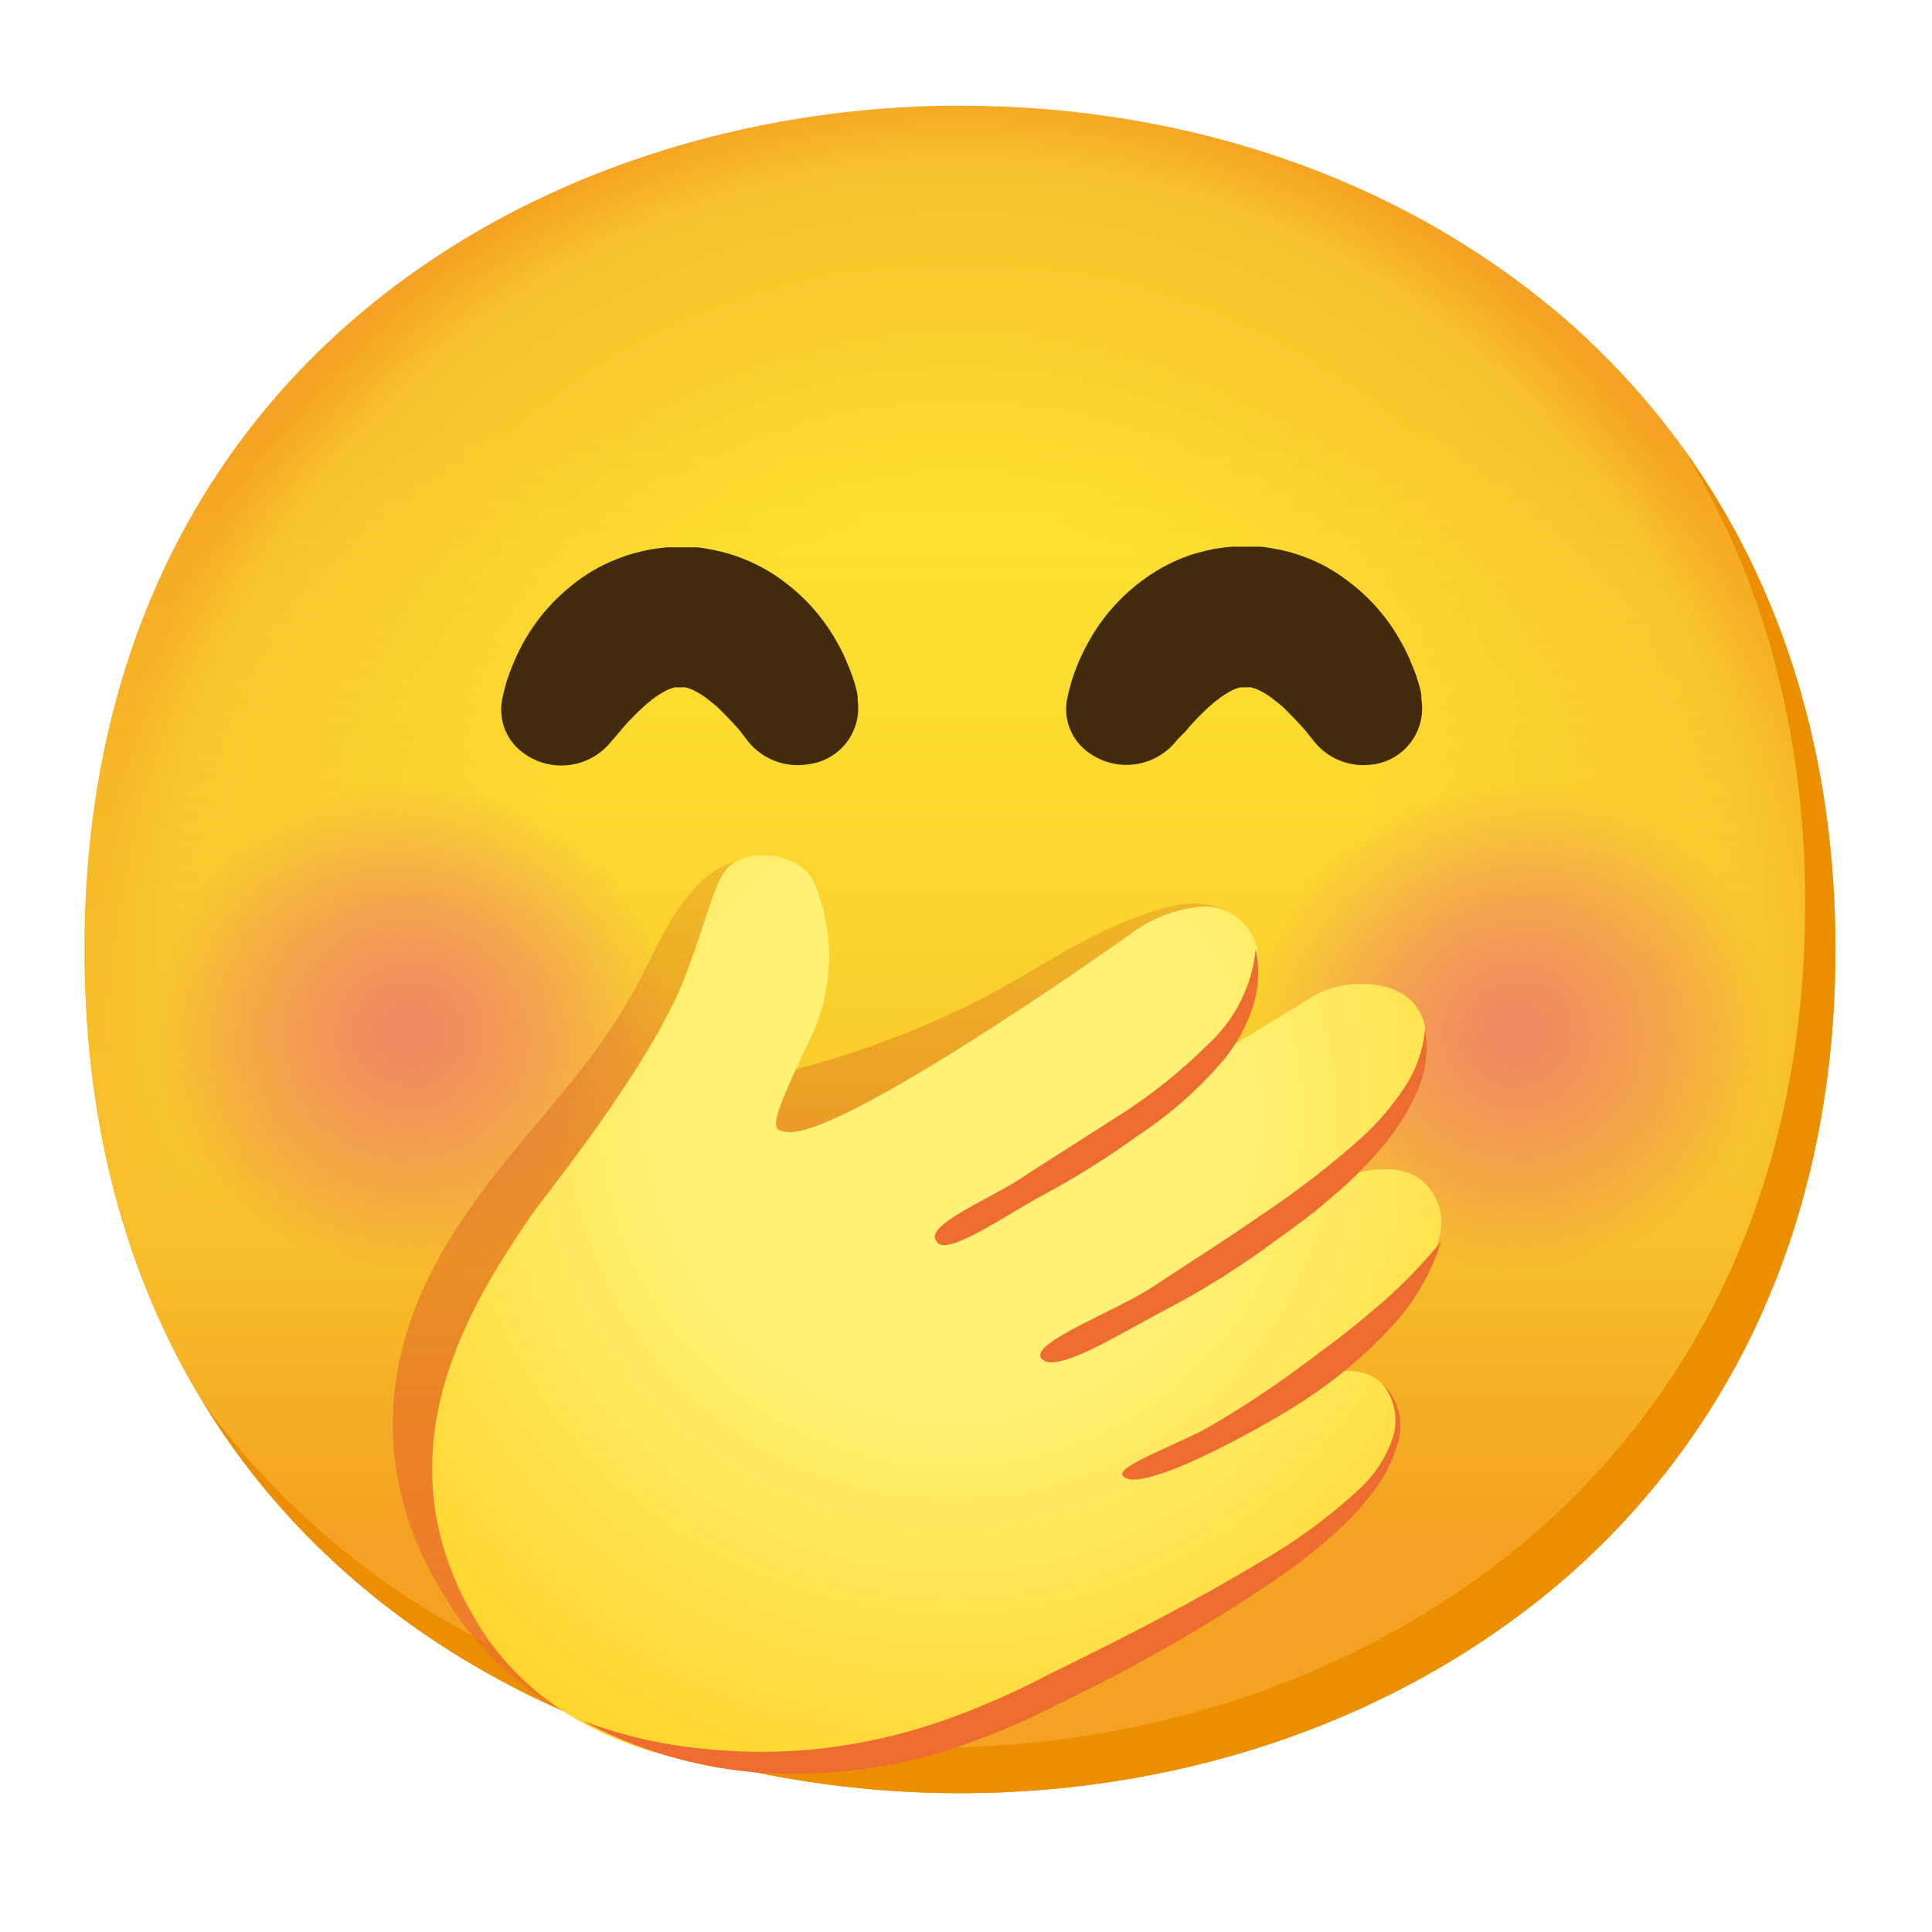
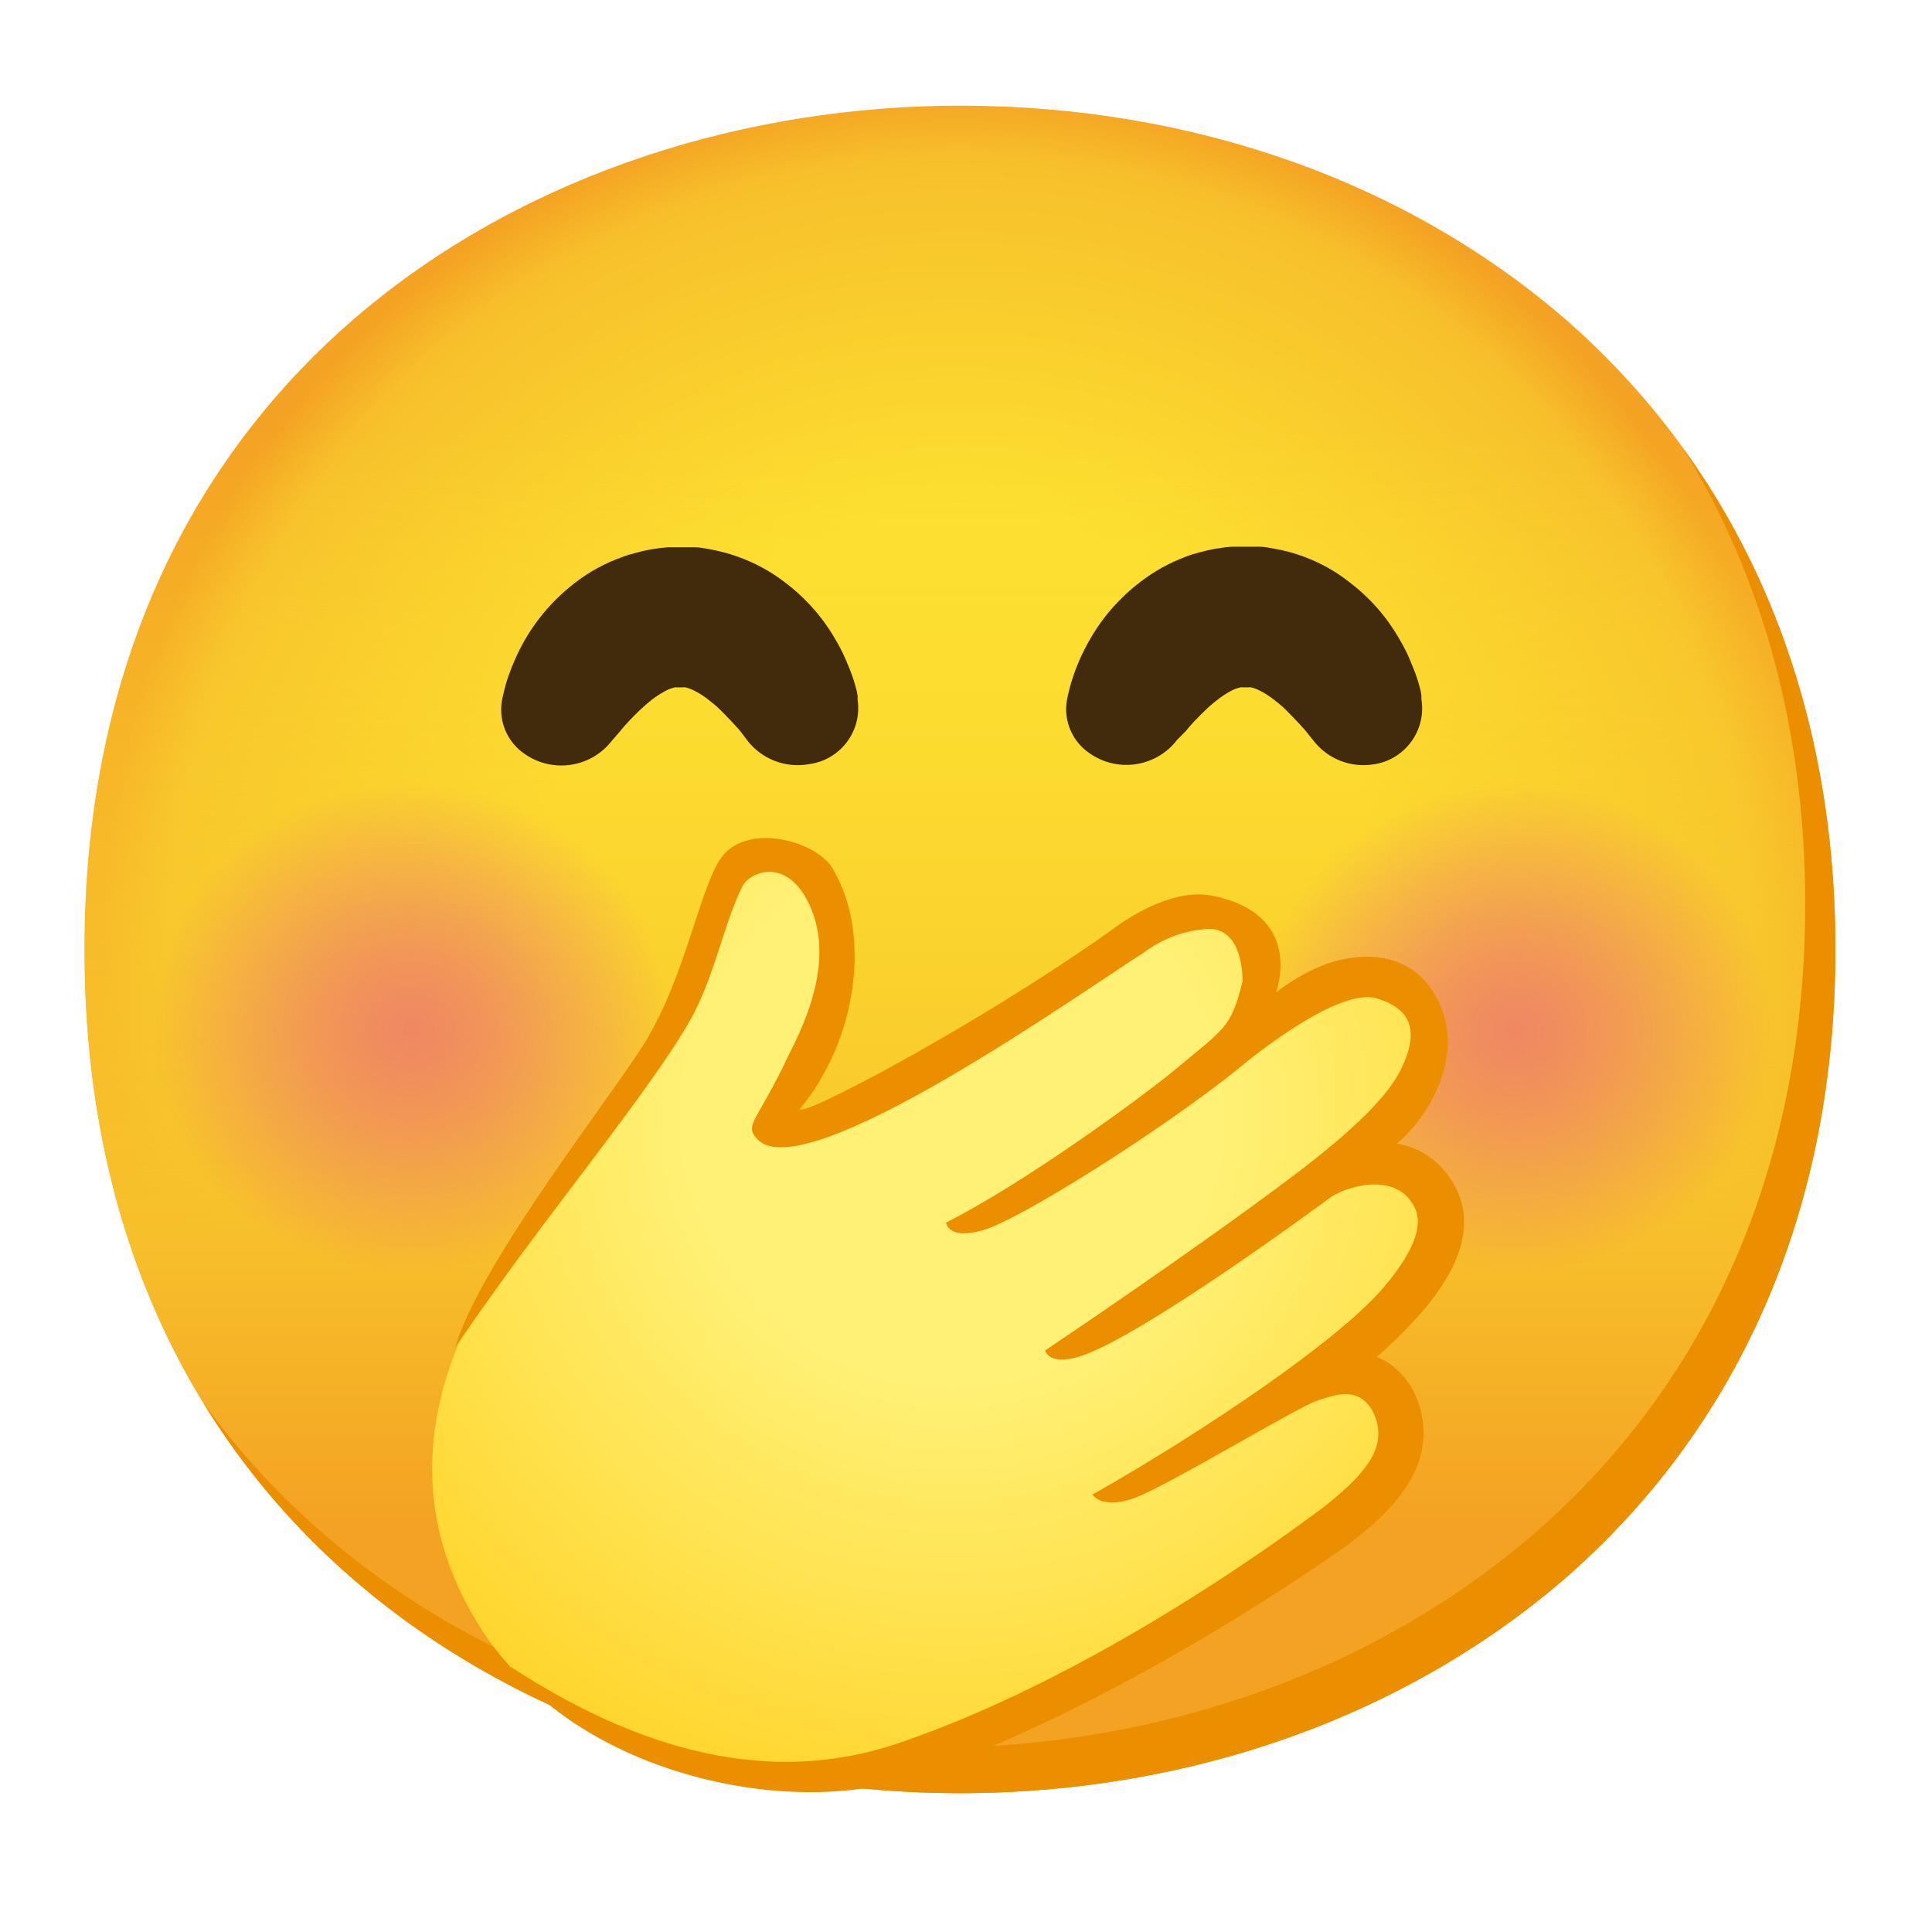
<svg xmlns="http://www.w3.org/2000/svg" version="1.1" id="Layer_1" x="0px" y="0px" viewBox="0 0 128 128" style="enable-background:new 0 0 128 128;" xml:space="preserve">
-   <g id="gold">
+   <g>
    <radialGradient id="face_1_" cx="63.6" cy="1400.9" r="56.96" gradientTransform="matrix(1 0 0 1 0 -1338)" gradientUnits="userSpaceOnUse">
      <stop offset="0.5" style="stop-color:#FDE030" />
      <stop offset="0.92" style="stop-color:#F7C02B" />
      <stop offset="1" style="stop-color:#F4A223" />
    </radialGradient>
    <path id="face" style="fill:url(#face_1_);" d="M63.6,118.8c-27.9,0-58-17.5-58-55.9S35.7,7,63.6,7c15.5,0,29.8,5.1,40.4,14.4   c11.5,10.2,17.6,24.6,17.6,41.5s-6.1,31.2-17.6,41.4C93.4,113.6,79,118.8,63.6,118.8z" />
    <linearGradient id="face-2_1_" gradientUnits="userSpaceOnUse" x1="63.6" y1="1456.8" x2="63.6" y2="1345" gradientTransform="matrix(1 0 0 1 0 -1338)">
      <stop offset="0.16" style="stop-color:#F4A223" />
      <stop offset="0.33" style="stop-color:#F7C02B" />
      <stop offset="0.81" style="stop-color:#FDE030;stop-opacity:0" />
    </linearGradient>
    <path id="face-2" style="fill:url(#face-2_1_);" d="M63.6,118.8c-27.9,0-58-17.5-58-55.9S35.7,7,63.6,7c15.5,0,29.8,5.1,40.4,14.4   c11.5,10.2,17.6,24.6,17.6,41.5s-6.1,31.2-17.6,41.4C93.4,113.6,79,118.8,63.6,118.8z" />
    <path style="fill:#EB8F00;" d="M111.49,29.67c5.33,8.6,8.11,18.84,8.11,30.23c0,16.9-6.1,31.2-17.6,41.4   c-10.6,9.3-25,14.5-40.4,14.5c-18.06,0-37-7.35-48.18-22.94c10.76,17.66,31,25.94,50.18,25.94c15.4,0,29.8-5.2,40.4-14.5   c11.5-10.2,17.6-24.5,17.6-41.4C121.6,50.16,118.13,38.84,111.49,29.67z" />
-   </g>
-   <g id="facial_expressions">
-     <g id="hand-over-mouth-face">
-       <g id="blush">
-         <radialGradient id="SVGID_1_" cx="43.235" cy="-153.882" r="19.473" gradientTransform="matrix(0.98 0 0 -0.93 -15.12 -74.95)" gradientUnits="userSpaceOnUse">
-           <stop offset="0" style="stop-color:#ED7770" />
-           <stop offset="0.08" style="stop-color:#ED7770;stop-opacity:0.96" />
-           <stop offset="0.22" style="stop-color:#ED7770;stop-opacity:0.85" />
-           <stop offset="0.39" style="stop-color:#ED7770;stop-opacity:0.68" />
-           <stop offset="0.59" style="stop-color:#ED7770;stop-opacity:0.43" />
-           <stop offset="0.81" style="stop-color:#ED7770;stop-opacity:0.13" />
-           <stop offset="0.9" style="stop-color:#ED7770;stop-opacity:0" />
-         </radialGradient>
-         <circle style="opacity:0.8;fill:url(#SVGID_1_);enable-background:new    ;" cx="27.25" cy="68.16" r="17.5" />
-       </g>
-       <g id="blush_1_">
-         <radialGradient id="SVGID_2_" cx="117.833" cy="-153.882" r="19.473" gradientTransform="matrix(0.98 0 0 -0.93 -15.12 -74.95)" gradientUnits="userSpaceOnUse">
-           <stop offset="0" style="stop-color:#ED7770" />
-           <stop offset="0.08" style="stop-color:#ED7770;stop-opacity:0.96" />
-           <stop offset="0.22" style="stop-color:#ED7770;stop-opacity:0.85" />
-           <stop offset="0.39" style="stop-color:#ED7770;stop-opacity:0.68" />
-           <stop offset="0.59" style="stop-color:#ED7770;stop-opacity:0.43" />
-           <stop offset="0.81" style="stop-color:#ED7770;stop-opacity:0.13" />
-           <stop offset="0.9" style="stop-color:#ED7770;stop-opacity:0" />
-         </radialGradient>
-         <circle style="opacity:0.8;fill:url(#SVGID_2_);enable-background:new    ;" cx="100.36" cy="68.16" r="17.5" />
-       </g>
-       <g id="eyes">
-         <path style="fill:#422B0D;" d="M49.56,49.12l-0.15-0.2L49,48.38l-0.53-0.58c-0.22-0.24-0.48-0.49-0.73-0.75s-0.56-0.5-0.84-0.72     c-0.26-0.2-0.54-0.39-0.84-0.54c-0.2-0.11-0.42-0.2-0.65-0.25c-0.07-0.01-0.14-0.01-0.21,0h0.1h-0.55c-0.15,0,0,0,0,0h0.08     c0.08,0,0,0,0,0c-0.04-0.01-0.07-0.01-0.11,0c-0.23,0.05-0.45,0.13-0.66,0.25c-0.29,0.16-0.58,0.34-0.84,0.54     c-0.28,0.22-0.57,0.47-0.83,0.72c-0.53,0.51-1,1-1.3,1.39l-0.52,0.6l-0.23,0.27c-1.44,1.61-3.87,1.87-5.62,0.61     c-1.12-0.78-1.69-2.13-1.47-3.47c0,0,0.07-0.41,0.26-1.12c0.31-1.01,0.73-1.99,1.25-2.91c0.86-1.5,2.01-2.8,3.38-3.84     c0.92-0.71,1.95-1.27,3.05-1.66c0.3-0.12,0.61-0.21,0.92-0.29c0.33-0.09,0.66-0.17,1-0.23l0.61-0.09l0.51-0.05h0.55h0.53h0.26     h0.51c0.34,0,0.67,0.09,1,0.14c1.79,0.33,3.48,1.07,4.92,2.18c1.38,1.04,2.53,2.34,3.38,3.84c0.31,0.52,0.58,1.07,0.8,1.64     c0.19,0.44,0.35,0.88,0.48,1.34c0.07,0.24,0.13,0.48,0.16,0.72v0.25c0.3,2.05-1.12,3.95-3.17,4.25     c-0.05,0.01-0.09,0.01-0.14,0.02C52.02,50.88,50.51,50.3,49.56,49.12z" />
-         <path style="fill:#422B0D;" d="M87.06,49.12l-0.16-0.2l-0.43-0.54l-0.53-0.58c-0.22-0.24-0.48-0.49-0.73-0.75     s-0.56-0.5-0.84-0.72c-0.26-0.2-0.54-0.39-0.84-0.54c-0.2-0.11-0.42-0.2-0.65-0.25c-0.07-0.01-0.14-0.01-0.21,0h0.1h-0.55     c-0.15,0,0,0,0,0h0.08c0.08,0,0,0,0,0c-0.04-0.01-0.07-0.01-0.11,0c-0.23,0.05-0.45,0.13-0.66,0.25     c-0.29,0.15-0.57,0.34-0.83,0.54c-0.29,0.22-0.57,0.46-0.84,0.72c-0.53,0.51-1,1-1.3,1.39L78,49l-0.22,0.27     c-1.45,1.61-3.87,1.87-5.63,0.61c-1.12-0.78-1.69-2.13-1.47-3.47c0,0,0.07-0.41,0.27-1.12c0.3-1.02,0.72-1.99,1.25-2.91     c0.85-1.5,2-2.8,3.37-3.84c0.91-0.7,1.92-1.26,3-1.66c0.3-0.12,0.61-0.21,0.92-0.29c0.33-0.09,0.66-0.17,1-0.23l0.62-0.09     l0.5-0.05h0.55h0.53h0.26h0.51c0.34,0,0.67,0.09,1,0.14c0.64,0.11,1.28,0.28,1.89,0.51c1.08,0.39,2.09,0.95,3,1.66     c1.38,1.04,2.53,2.34,3.38,3.84c0.31,0.52,0.58,1.07,0.8,1.64c0.19,0.44,0.35,0.88,0.48,1.34c0.07,0.24,0.13,0.48,0.16,0.72v0.25     c0.34,2.04-1.05,3.97-3.09,4.31c-0.03,0-0.05,0.01-0.08,0.01C89.51,50.88,88,50.3,87.06,49.12z" />
-       </g>
-     </g>
-     <g id="palm">
-       <linearGradient id="prop_1_" gradientUnits="userSpaceOnUse" x1="54.598" y1="20.75" x2="54.598" y2="77.63" gradientTransform="matrix(1 0 0 -1 0 130)">
-         <stop offset="0.08" style="stop-color:#ED6C30" />
-         <stop offset="1" style="stop-color:#BF360C;stop-opacity:0.2" />
-       </linearGradient>
-       <path id="prop" style="opacity:0.66;fill:url(#prop_1_);enable-background:new    ;" d="M79.17,75c0.45-2,0.79-1.09,1.08-3.08    c0.22-1.5,2.68-4.82,2.71-6.33c0-1.11,0.54-2.87-0.09-3.78c-2.2-3.14-5.88-1.63-7-1.25c-3.86,1.28-7.17,3.7-10.75,5.56    c-4.55,2.33-9.38,4.08-14.37,5.21c2.14-4.16,4.84-15.82-2.06-14.21c-3.15,0.73-5.2,5.65-5.92,7.08    c-3.91,7.8-9.34,11.51-13.56,18.89s-4.38,15.34,0.29,22.74c1.7,2.84,4.04,5.24,6.84,7c2.94,1.72,6.11,0.44,8.87-1    c6.82-3.49,13.21-7.76,19.05-12.72C70,94.06,74.84,87.86,77.5,80.7C78.18,78.84,78.74,76.93,79.17,75z" />
-       <radialGradient id="prop-2_1_" cx="63.06" cy="56.06" r="65.06" gradientTransform="matrix(1 0 0 -1 0 130)" gradientUnits="userSpaceOnUse">
-         <stop offset="0.27" style="stop-color:#FFF176" />
-         <stop offset="1" style="stop-color:#FFC400" />
-       </radialGradient>
-       <path id="prop-2" style="fill:url(#prop-2_1_);" d="M94.8,78.85c-2.22-3.18-8,0.07-8,0.07s3-2.61,5.5-5c1.6-1.53,3-4.79,1.69-7    S88.87,64.85,87,66l-7.33,4.5c0,0,2.75-1.2,3.58-5.92c0.52-1.91-0.6-3.88-2.51-4.4c-0.36-0.1-0.73-0.14-1.1-0.12    c-1.73,0.15-3.38,0.79-4.77,1.84c-5.3,3.76-19.45,13.35-22.62,13.1c-1.23-0.1-1.34-0.29,1.25-5.83c1.74-3.32,1.9-7.25,0.44-10.7    c-0.85-2-4.77-2.55-6-0.62c-0.93,1.42-1.6,4.9-3.22,8.4C42,72,35.73,79.72,35.22,80.48c-3.73,5.52-10.68,15.81-3.4,27.35    c6.44,10.22,21.14,10.7,28.67,8c14.39-5.1,27.64-14.9,27.89-15.1c2.62-2.08,5-5.13,3.92-7.91c-1.33-3.44-5.74-1.4-5.74-1.4    c2.55-1.55,4.84-3.5,6.77-5.78C95.16,83.28,96.29,81,94.8,78.85z" />
-       <path style="fill:#ED6C30;" d="M62.06,82.25c-1-1.08,4-3,6-4.46l6.26-4c2.06-1.33,3.97-2.87,5.71-4.59    c1.8-1.65,2.93-3.9,3.17-6.33c0.27,1.28,0.2,2.61-0.2,3.85c-0.42,1.25-1.05,2.42-1.88,3.44c-1.66,1.96-3.59,3.67-5.74,5.08    c-2.04,1.48-4.17,2.81-6.39,4C66.77,80.41,62.63,83.35,62.06,82.25z" />
-       <path style="fill:#ED6C30;" d="M74.38,97.75c-0.45-0.62,3.91-2.15,5.81-3.27c1.89-1.1,3.72-2.29,5.48-3.57    c1.77-1.31,3.54-2.58,5.18-4c1.7-1.4,3.25-2.97,4.64-4.67c-0.69,2.2-1.89,4.21-3.49,5.87c-1.56,1.66-3.31,3.13-5.2,4.4    C85,93.82,75.4,99.3,74.38,97.75z" />
-       <path style="fill:#ED6C30;" d="M69,90c-0.85-1,5-3.17,7.37-4.74s4.74-3.06,7.15-4.73c2.38-1.58,4.64-3.32,6.76-5.22    c1.03-0.95,1.94-2.02,2.72-3.18c0.81-1.19,1.3-2.57,1.42-4c0.25,1.49,0.03,3.03-0.63,4.39c-0.63,1.38-1.47,2.65-2.48,3.77    c-0.97,1.13-2.04,2.17-3.19,3.12c-1.13,1-2.31,1.85-3.5,2.7c-2.35,1.76-4.84,3.32-7.44,4.69C74.54,88.15,69.88,91.15,69,90z" />
-       <path style="fill:#ED6C30;" d="M38.58,114c2.52,0.96,5.16,1.58,7.85,1.84c2.66,0.3,5.34,0.3,8,0c2.63-0.3,5.22-0.88,7.73-1.73    c2.52-0.87,4.97-1.93,7.33-3.18c4.85-2.37,9.66-4.82,14.26-7.6c2.3-1.34,4.45-2.94,6.4-4.76c0.96-0.9,1.68-2.02,2.11-3.27    c0.43-1.28,0.14-2.7-0.75-3.71c1.05,0.96,1.5,2.42,1.16,3.8c-0.35,1.37-1,2.64-1.91,3.72c-0.87,1.1-1.85,2.1-2.92,3    c-1.05,0.89-2.14,1.73-3.27,2.51c-4.53,3.06-9.27,5.79-14.2,8.15c-2.45,1.28-5,2.35-7.62,3.21c-2.66,0.82-5.41,1.32-8.19,1.48    C49.01,117.84,43.47,116.64,38.58,114z" />
-     </g>
+     <radialGradient id="SVGID_1_" cx="43.235" cy="-153.882" r="19.473" gradientTransform="matrix(0.98 0 0 -0.93 -15.12 -74.95)" gradientUnits="userSpaceOnUse">
+       <stop offset="0" style="stop-color:#ED7770" />
+       <stop offset="0.08" style="stop-color:#ED7770;stop-opacity:0.96" />
+       <stop offset="0.22" style="stop-color:#ED7770;stop-opacity:0.85" />
+       <stop offset="0.39" style="stop-color:#ED7770;stop-opacity:0.68" />
+       <stop offset="0.59" style="stop-color:#ED7770;stop-opacity:0.43" />
+       <stop offset="0.81" style="stop-color:#ED7770;stop-opacity:0.13" />
+       <stop offset="0.9" style="stop-color:#ED7770;stop-opacity:0" />
+     </radialGradient>
+     <circle style="opacity:0.8;fill:url(#SVGID_1_);enable-background:new    ;" cx="27.25" cy="68.16" r="17.5" />
+     <radialGradient id="SVGID_2_" cx="117.833" cy="-153.882" r="19.473" gradientTransform="matrix(0.98 0 0 -0.93 -15.12 -74.95)" gradientUnits="userSpaceOnUse">
+       <stop offset="0" style="stop-color:#ED7770" />
+       <stop offset="0.08" style="stop-color:#ED7770;stop-opacity:0.96" />
+       <stop offset="0.22" style="stop-color:#ED7770;stop-opacity:0.85" />
+       <stop offset="0.39" style="stop-color:#ED7770;stop-opacity:0.68" />
+       <stop offset="0.59" style="stop-color:#ED7770;stop-opacity:0.43" />
+       <stop offset="0.81" style="stop-color:#ED7770;stop-opacity:0.13" />
+       <stop offset="0.9" style="stop-color:#ED7770;stop-opacity:0" />
+     </radialGradient>
+     <circle style="opacity:0.8;fill:url(#SVGID_2_);enable-background:new    ;" cx="100.36" cy="68.16" r="17.5" />
+     <path style="fill:#422B0D;" d="M49.56,49.12l-0.15-0.2L49,48.38l-0.53-0.58c-0.22-0.24-0.48-0.49-0.73-0.75s-0.56-0.5-0.84-0.72   c-0.26-0.2-0.54-0.39-0.84-0.54c-0.2-0.11-0.42-0.2-0.65-0.25c-0.07-0.01-0.14-0.01-0.21,0h0.1h-0.55c-0.15,0,0,0,0,0h0.08   c0.08,0,0,0,0,0c-0.04-0.01-0.07-0.01-0.11,0c-0.23,0.05-0.45,0.13-0.66,0.25c-0.29,0.16-0.58,0.34-0.84,0.54   c-0.28,0.22-0.57,0.47-0.83,0.72c-0.53,0.51-1,1-1.3,1.39l-0.52,0.6l-0.23,0.27c-1.44,1.61-3.87,1.87-5.62,0.61   c-1.12-0.78-1.69-2.13-1.47-3.47c0,0,0.07-0.41,0.26-1.12c0.31-1.01,0.73-1.99,1.25-2.91c0.86-1.5,2.01-2.8,3.38-3.84   c0.92-0.71,1.95-1.27,3.05-1.66c0.3-0.12,0.61-0.21,0.92-0.29c0.33-0.09,0.66-0.17,1-0.23l0.61-0.09l0.51-0.05h0.55h0.53h0.26h0.51   c0.34,0,0.67,0.09,1,0.14c1.79,0.33,3.48,1.07,4.92,2.18c1.38,1.04,2.53,2.34,3.38,3.84c0.31,0.52,0.58,1.07,0.8,1.64   c0.19,0.44,0.35,0.88,0.48,1.34c0.07,0.24,0.13,0.48,0.16,0.72v0.25c0.3,2.05-1.12,3.95-3.17,4.25c-0.05,0.01-0.09,0.01-0.14,0.02   C52.02,50.88,50.51,50.3,49.56,49.12z" />
+     <path style="fill:#422B0D;" d="M87.06,49.12l-0.16-0.2l-0.43-0.54l-0.53-0.58c-0.22-0.24-0.48-0.49-0.73-0.75s-0.56-0.5-0.84-0.72   c-0.26-0.2-0.54-0.39-0.84-0.54c-0.2-0.11-0.42-0.2-0.65-0.25c-0.07-0.01-0.14-0.01-0.21,0h0.1h-0.55c-0.15,0,0,0,0,0h0.08   c0.08,0,0,0,0,0c-0.04-0.01-0.07-0.01-0.11,0c-0.23,0.05-0.45,0.13-0.66,0.25c-0.29,0.15-0.57,0.34-0.83,0.54   c-0.29,0.22-0.57,0.46-0.84,0.72c-0.53,0.51-1,1-1.3,1.39L78,49l-0.22,0.27c-1.45,1.61-3.87,1.87-5.63,0.61   c-1.12-0.78-1.69-2.13-1.47-3.47c0,0,0.07-0.41,0.27-1.12c0.3-1.02,0.72-1.99,1.25-2.91c0.85-1.5,2-2.8,3.37-3.84   c0.91-0.7,1.92-1.26,3-1.66c0.3-0.12,0.61-0.21,0.92-0.29c0.33-0.09,0.66-0.17,1-0.23l0.62-0.09l0.5-0.05h0.55h0.53h0.26h0.51   c0.34,0,0.67,0.09,1,0.14c0.64,0.11,1.28,0.28,1.89,0.51c1.08,0.39,2.09,0.95,3,1.66c1.38,1.04,2.53,2.34,3.38,3.84   c0.31,0.52,0.58,1.07,0.8,1.64c0.19,0.44,0.35,0.88,0.48,1.34c0.07,0.24,0.13,0.48,0.16,0.72v0.25c0.34,2.04-1.05,3.97-3.09,4.31   c-0.03,0-0.05,0.01-0.08,0.01C89.51,50.88,88,50.3,87.06,49.12z" />
+     <radialGradient id="prop-2_1_" cx="63.06" cy="56.06" r="65.06" gradientTransform="matrix(1 0 0 -1 0 130)" gradientUnits="userSpaceOnUse">
+       <stop offset="0.27" style="stop-color:#FFF176" />
+       <stop offset="1" style="stop-color:#FFC400" />
+     </radialGradient>
+     <path id="prop-2" style="fill:url(#prop-2_1_);" d="M94.8,78.85c-2.22-3.18-8,0.07-8,0.07s3-2.61,5.5-5c1.6-1.53,3-4.79,1.69-7   S88.87,64.85,87,66l-7.33,4.5c0,0,2.75-1.2,3.58-5.92c0.52-1.91-0.6-3.88-2.51-4.4c-0.36-0.1-0.73-0.14-1.1-0.12   c-1.73,0.15-3.38,0.79-4.77,1.84c-5.3,3.76-19.45,13.35-22.62,13.1c-1.23-0.1-1.34-0.29,1.25-5.83c1.74-3.32,1.9-7.25,0.44-10.7   c-0.85-2-4.77-2.55-6-0.62c-0.93,1.42-1.6,4.9-3.22,8.4C42,72,35.73,79.72,35.22,80.48c-3.73,5.52-10.68,15.81-3.4,27.35   c6.44,10.22,21.14,10.7,28.67,8c14.39-5.1,27.64-14.9,27.89-15.1c2.62-2.08,5-5.13,3.92-7.91c-1.33-3.44-5.74-1.4-5.74-1.4   c2.55-1.55,4.84-3.5,6.77-5.78C95.16,83.28,96.29,81,94.8,78.85z" />
+     <path style="fill:#EB8F00;" d="M94.52,86.56c1.18-1.52,3.94-5.07,1.52-8.56c-0.87-1.23-2.08-2-3.49-2.24   c2.37-1.97,4.91-6.57,2.2-10.35c-1.01-1.41-2.94-2.51-6.01-1.8c-2.21,0.51-4.19,2.14-4.19,2.14c0.07-0.27,1.81-5.18-4.2-6.4   c-2.42-0.49-5.17,1.11-6.75,2.3c-9.13,6.48-20.98,12.64-20.58,11.79c3.85-4.67,4.63-11.58,2.26-15.68   c-0.84-1.99-5.96-3.48-7.63-0.74c-1.37,2.25-2.28,7.63-4.84,11.91c-1.98,3.31-11.02,14.7-12.65,20.34c0,0,2.21-3.29,5.7-7.94   c3.71-4.96,8.75-11.38,10.24-14.45c1.35-2.73,1.98-6,3.12-8.22c0.56-0.93,2.83-1.81,4.29,1.05s0.76,6.32-1.26,10.19   c-2.08,4.44-3,4.61-2.06,5.59c3.18,3.27,21.53-9.82,25.6-12.38c1.16-0.88,2.54-1.41,3.93-1.54c2.74-0.39,2.6,3.45,2.6,3.45   c-0.77,3.15-1.26,3.15-4.4,5.79c-2.23,1.87-10.12,7.61-15.24,10.19c0,0,0.09,1.17,2.46,0.5c2.38-0.67,11.71-6.54,16.74-10.57   c0,0,6.52-5.57,9.3-4.79c2.82,0.8,2.57,2.76,1.68,4.62c-0.88,1.86-3.19,4.1-6.85,6.89c-6.58,5-16.77,11.82-16.77,11.82   s0.21,1,2.19,0.43c4.03-1.17,16.61-10.49,16.61-10.49c0.98-0.76,4.26-1.81,5.54,0.34c0.69,1.01,0.53,2.66-1.89,5.52   c-2.88,3.43-11.67,9.41-19.31,13.75c0,0,0.58,0.98,2.69,0.26c2.1-0.72,10.83-6.03,12.21-6.49s2.76-0.9,3.68,0.73   c1.09,2.25-0.37,4.03-3.26,6.33C87.56,99.9,73.8,110.65,59.5,115.5c-7.56,2.56-16.01,1.24-25.7-5.09   c5.88,7.1,18.72,10.27,27.43,7.09c14.65-5.36,28.21-15.25,28.32-15.34c2.1-1.67,6.47-5.13,4.06-10.08   c-0.63-1.11-1.47-1.8-2.39-2.19C92.39,88.88,93.49,87.77,94.52,86.56z" />
  </g>
</svg>
